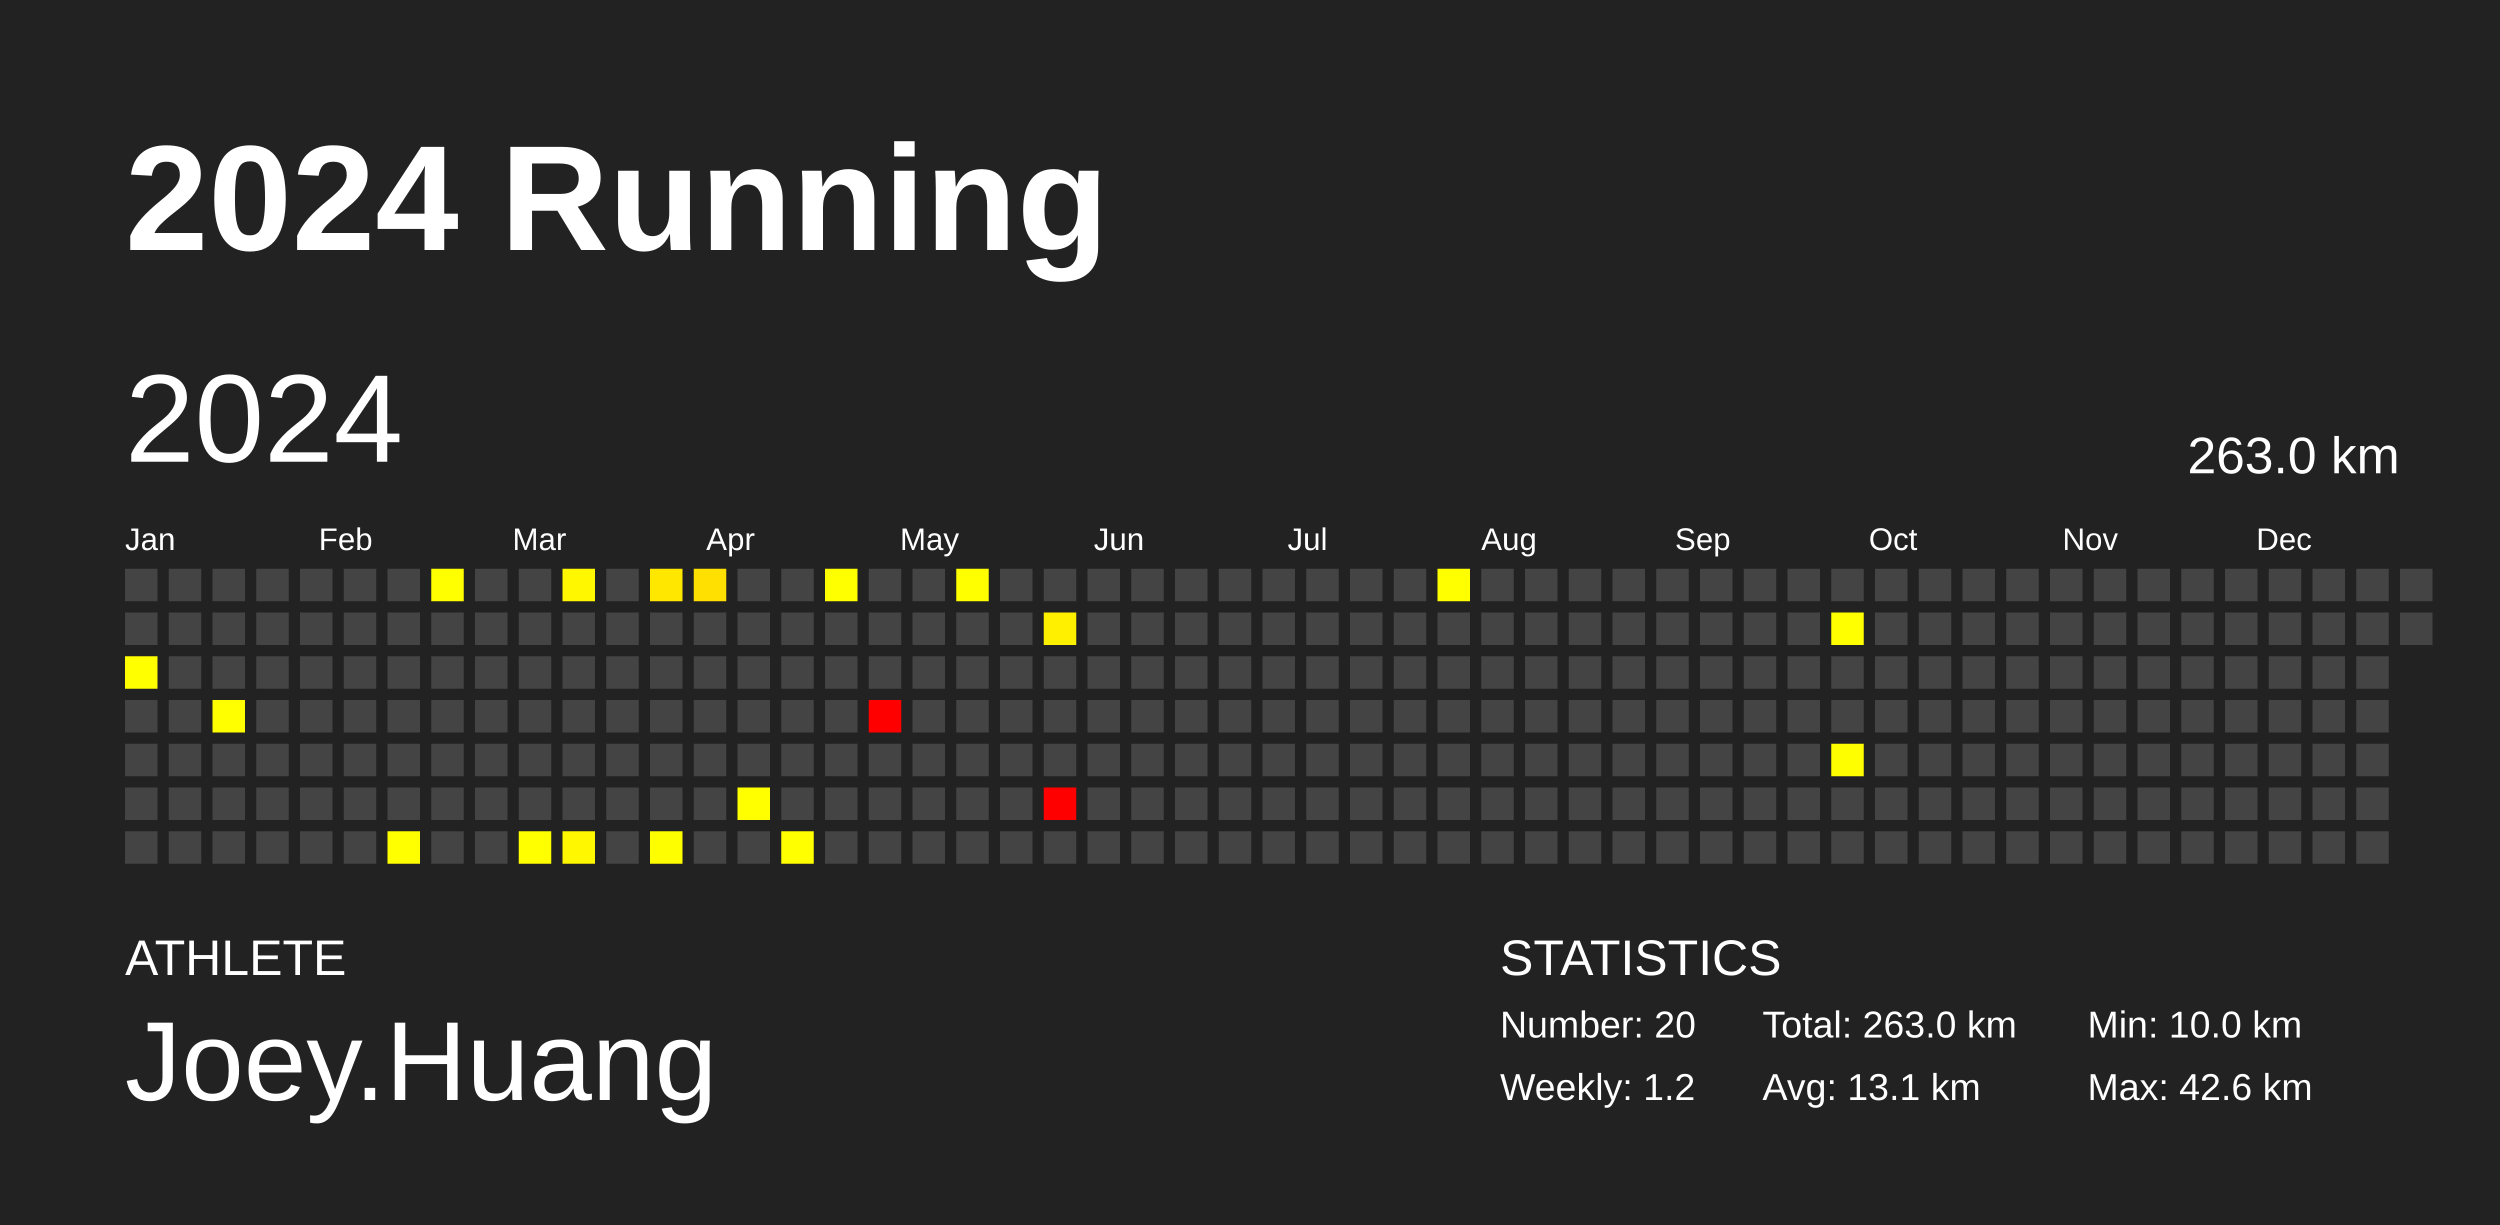
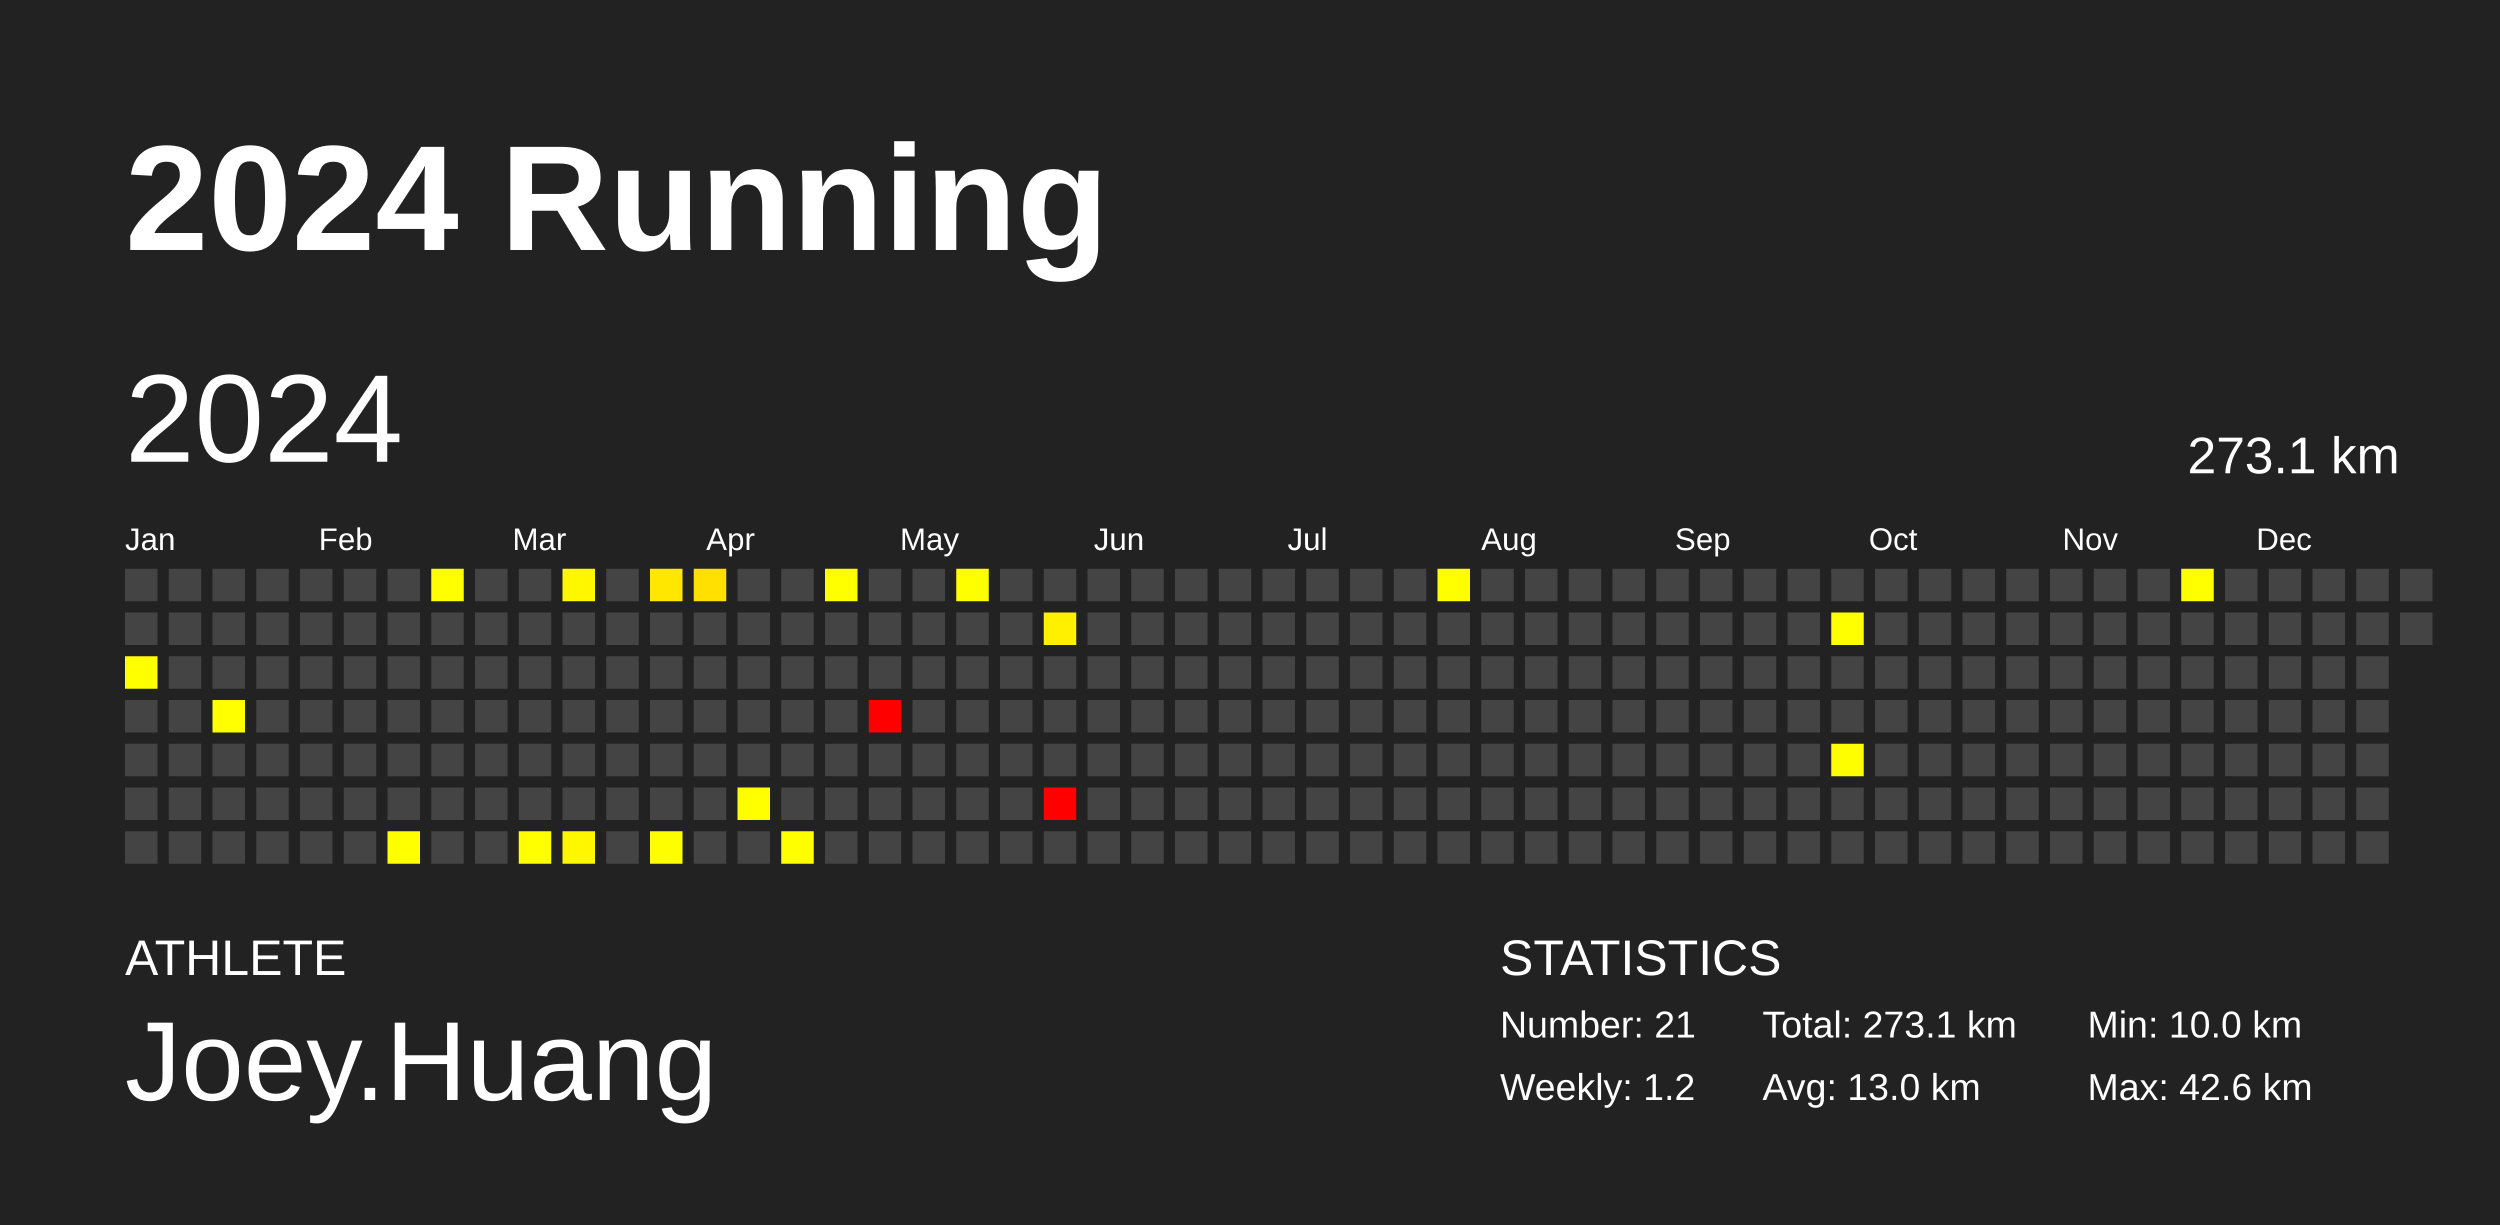
<svg xmlns="http://www.w3.org/2000/svg" baseProfile="full" height="98mm" version="1.1" viewBox="0,0,200,98" width="200mm">
  <defs />
  <rect fill="#222222" height="98" width="200" x="0" y="0" />
  <text fill="#FFFFFF" style="font-size:12px; font-family:Arial; font-weight:bold;" x="10" y="20">2024 Running</text>
  <text fill="#FFFFFF" style="font-size:4px; font-family:Arial" x="10" y="78">ATHLETE</text>
  <text fill="#FFFFFF" style="font-size:9px; font-family:Arial" x="10" y="88">Joey.Huang</text>
  <text fill="#FFFFFF" style="font-size:4px; font-family:Arial" x="120" y="78">STATISTICS</text>
-   <text fill="#FFFFFF" style="font-size:3px; font-family:Arial" x="120" y="83">Number: 20</text>
+   <text fill="#FFFFFF" style="font-size:3px; font-family:Arial" x="120" y="83">Number: 21</text>
  <text fill="#FFFFFF" style="font-size:3px; font-family:Arial" x="120" y="88">Weekly: 1.2</text>
-   <text fill="#FFFFFF" style="font-size:3px; font-family:Arial" x="141" y="83">Total: 263.0 km</text>
-   <text fill="#FFFFFF" style="font-size:3px; font-family:Arial" x="141" y="88">Avg: 13.1 km</text>
+   <text fill="#FFFFFF" style="font-size:3px; font-family:Arial" x="141" y="83">Total: 273.1 km</text>
+   <text fill="#FFFFFF" style="font-size:3px; font-family:Arial" x="141" y="88">Avg: 13.0 km</text>
  <text fill="#FFFFFF" style="font-size:3px; font-family:Arial" x="167" y="83">Min: 10.0 km</text>
  <text fill="#FFFFFF" style="font-size:3px; font-family:Arial" x="167" y="88">Max: 42.6 km</text>
  <text dominant-baseline="hanging" fill="#FFFFFF" style="font-size:10.0px; font-family:Arial;" x="10" y="30">2024</text>
-   <text dominant-baseline="hanging" fill="#FFFFFF" style="font-size:4.125px; font-family:Arial;" x="175" y="35">263.0 km</text>
+   <text dominant-baseline="hanging" fill="#FFFFFF" style="font-size:4.125px; font-family:Arial;" x="175" y="35">273.1 km</text>
  <text fill="#FFFFFF" style="font-size:2.5px; font-family:Arial" x="10.0" y="44">Jan</text>
  <text fill="#FFFFFF" style="font-size:2.5px; font-family:Arial" x="25.5" y="44">Feb</text>
  <text fill="#FFFFFF" style="font-size:2.5px; font-family:Arial" x="41.0" y="44">Mar</text>
  <text fill="#FFFFFF" style="font-size:2.5px; font-family:Arial" x="56.5" y="44">Apr</text>
  <text fill="#FFFFFF" style="font-size:2.5px; font-family:Arial" x="72.0" y="44">May</text>
  <text fill="#FFFFFF" style="font-size:2.5px; font-family:Arial" x="87.5" y="44">Jun</text>
  <text fill="#FFFFFF" style="font-size:2.5px; font-family:Arial" x="103.0" y="44">Jul</text>
  <text fill="#FFFFFF" style="font-size:2.5px; font-family:Arial" x="118.5" y="44">Aug</text>
  <text fill="#FFFFFF" style="font-size:2.5px; font-family:Arial" x="134.0" y="44">Sep</text>
  <text fill="#FFFFFF" style="font-size:2.5px; font-family:Arial" x="149.5" y="44">Oct</text>
  <text fill="#FFFFFF" style="font-size:2.5px; font-family:Arial" x="165.0" y="44">Nov</text>
  <text fill="#FFFFFF" style="font-size:2.5px; font-family:Arial" x="180.5" y="44">Dec</text>
  <rect fill="#444444" height="2.6" width="2.6" x="10.0" y="45.5" />
  <rect fill="#444444" height="2.6" width="2.6" x="10.0" y="49.0" />
  <rect fill="#ffff00" height="2.6" width="2.6" x="10.0" y="52.5" />
  <rect fill="#444444" height="2.6" width="2.6" x="10.0" y="56.0" />
  <rect fill="#444444" height="2.6" width="2.6" x="10.0" y="59.5" />
  <rect fill="#444444" height="2.6" width="2.6" x="10.0" y="63.0" />
  <rect fill="#444444" height="2.6" width="2.6" x="10.0" y="66.5" />
  <rect fill="#444444" height="2.6" width="2.6" x="13.5" y="45.5" />
  <rect fill="#444444" height="2.6" width="2.6" x="13.5" y="49.0" />
  <rect fill="#444444" height="2.6" width="2.6" x="13.5" y="52.5" />
  <rect fill="#444444" height="2.6" width="2.6" x="13.5" y="56.0" />
  <rect fill="#444444" height="2.6" width="2.6" x="13.5" y="59.5" />
  <rect fill="#444444" height="2.6" width="2.6" x="13.5" y="63.0" />
  <rect fill="#444444" height="2.6" width="2.6" x="13.5" y="66.5" />
  <rect fill="#444444" height="2.6" width="2.6" x="17.0" y="45.5" />
  <rect fill="#444444" height="2.6" width="2.6" x="17.0" y="49.0" />
  <rect fill="#444444" height="2.6" width="2.6" x="17.0" y="52.5" />
  <rect fill="#ffff00" height="2.6" width="2.6" x="17.0" y="56.0" />
  <rect fill="#444444" height="2.6" width="2.6" x="17.0" y="59.5" />
  <rect fill="#444444" height="2.6" width="2.6" x="17.0" y="63.0" />
  <rect fill="#444444" height="2.6" width="2.6" x="17.0" y="66.5" />
  <rect fill="#444444" height="2.6" width="2.6" x="20.5" y="45.5" />
  <rect fill="#444444" height="2.6" width="2.6" x="20.5" y="49.0" />
  <rect fill="#444444" height="2.6" width="2.6" x="20.5" y="52.5" />
  <rect fill="#444444" height="2.6" width="2.6" x="20.5" y="56.0" />
  <rect fill="#444444" height="2.6" width="2.6" x="20.5" y="59.5" />
  <rect fill="#444444" height="2.6" width="2.6" x="20.5" y="63.0" />
  <rect fill="#444444" height="2.6" width="2.6" x="20.5" y="66.5" />
  <rect fill="#444444" height="2.6" width="2.6" x="24.0" y="45.5" />
  <rect fill="#444444" height="2.6" width="2.6" x="24.0" y="49.0" />
  <rect fill="#444444" height="2.6" width="2.6" x="24.0" y="52.5" />
  <rect fill="#444444" height="2.6" width="2.6" x="24.0" y="56.0" />
  <rect fill="#444444" height="2.6" width="2.6" x="24.0" y="59.5" />
  <rect fill="#444444" height="2.6" width="2.6" x="24.0" y="63.0" />
  <rect fill="#444444" height="2.6" width="2.6" x="24.0" y="66.5" />
  <rect fill="#444444" height="2.6" width="2.6" x="27.5" y="45.5" />
  <rect fill="#444444" height="2.6" width="2.6" x="27.5" y="49.0" />
  <rect fill="#444444" height="2.6" width="2.6" x="27.5" y="52.5" />
  <rect fill="#444444" height="2.6" width="2.6" x="27.5" y="56.0" />
  <rect fill="#444444" height="2.6" width="2.6" x="27.5" y="59.5" />
  <rect fill="#444444" height="2.6" width="2.6" x="27.5" y="63.0" />
  <rect fill="#444444" height="2.6" width="2.6" x="27.5" y="66.5" />
  <rect fill="#444444" height="2.6" width="2.6" x="31.0" y="45.5" />
  <rect fill="#444444" height="2.6" width="2.6" x="31.0" y="49.0" />
  <rect fill="#444444" height="2.6" width="2.6" x="31.0" y="52.5" />
  <rect fill="#444444" height="2.6" width="2.6" x="31.0" y="56.0" />
  <rect fill="#444444" height="2.6" width="2.6" x="31.0" y="59.5" />
  <rect fill="#444444" height="2.6" width="2.6" x="31.0" y="63.0" />
  <rect fill="#ffff00" height="2.6" width="2.6" x="31.0" y="66.5" />
  <rect fill="#ffff00" height="2.6" width="2.6" x="34.5" y="45.5" />
  <rect fill="#444444" height="2.6" width="2.6" x="34.5" y="49.0" />
  <rect fill="#444444" height="2.6" width="2.6" x="34.5" y="52.5" />
  <rect fill="#444444" height="2.6" width="2.6" x="34.5" y="56.0" />
  <rect fill="#444444" height="2.6" width="2.6" x="34.5" y="59.5" />
  <rect fill="#444444" height="2.6" width="2.6" x="34.5" y="63.0" />
  <rect fill="#444444" height="2.6" width="2.6" x="34.5" y="66.5" />
  <rect fill="#444444" height="2.6" width="2.6" x="38.0" y="45.5" />
  <rect fill="#444444" height="2.6" width="2.6" x="38.0" y="49.0" />
  <rect fill="#444444" height="2.6" width="2.6" x="38.0" y="52.5" />
  <rect fill="#444444" height="2.6" width="2.6" x="38.0" y="56.0" />
  <rect fill="#444444" height="2.6" width="2.6" x="38.0" y="59.5" />
  <rect fill="#444444" height="2.6" width="2.6" x="38.0" y="63.0" />
  <rect fill="#444444" height="2.6" width="2.6" x="38.0" y="66.5" />
  <rect fill="#444444" height="2.6" width="2.6" x="41.5" y="45.5" />
  <rect fill="#444444" height="2.6" width="2.6" x="41.5" y="49.0" />
  <rect fill="#444444" height="2.6" width="2.6" x="41.5" y="52.5" />
  <rect fill="#444444" height="2.6" width="2.6" x="41.5" y="56.0" />
  <rect fill="#444444" height="2.6" width="2.6" x="41.5" y="59.5" />
  <rect fill="#444444" height="2.6" width="2.6" x="41.5" y="63.0" />
  <rect fill="#ffff00" height="2.6" width="2.6" x="41.5" y="66.5" />
  <rect fill="#fff700" height="2.6" width="2.6" x="45.0" y="45.5" />
  <rect fill="#444444" height="2.6" width="2.6" x="45.0" y="49.0" />
  <rect fill="#444444" height="2.6" width="2.6" x="45.0" y="52.5" />
  <rect fill="#444444" height="2.6" width="2.6" x="45.0" y="56.0" />
  <rect fill="#444444" height="2.6" width="2.6" x="45.0" y="59.5" />
  <rect fill="#444444" height="2.6" width="2.6" x="45.0" y="63.0" />
  <rect fill="#fff700" height="2.6" width="2.6" x="45.0" y="66.5" />
  <rect fill="#444444" height="2.6" width="2.6" x="48.5" y="45.5" />
  <rect fill="#444444" height="2.6" width="2.6" x="48.5" y="49.0" />
  <rect fill="#444444" height="2.6" width="2.6" x="48.5" y="52.5" />
  <rect fill="#444444" height="2.6" width="2.6" x="48.5" y="56.0" />
  <rect fill="#444444" height="2.6" width="2.6" x="48.5" y="59.5" />
  <rect fill="#444444" height="2.6" width="2.6" x="48.5" y="63.0" />
  <rect fill="#444444" height="2.6" width="2.6" x="48.5" y="66.5" />
  <rect fill="#ffe700" height="2.6" width="2.6" x="52.0" y="45.5" />
  <rect fill="#444444" height="2.6" width="2.6" x="52.0" y="49.0" />
  <rect fill="#444444" height="2.6" width="2.6" x="52.0" y="52.5" />
  <rect fill="#444444" height="2.6" width="2.6" x="52.0" y="56.0" />
  <rect fill="#444444" height="2.6" width="2.6" x="52.0" y="59.5" />
  <rect fill="#444444" height="2.6" width="2.6" x="52.0" y="63.0" />
  <rect fill="#fffe00" height="2.6" width="2.6" x="52.0" y="66.5" />
  <rect fill="#ffe000" height="2.6" width="2.6" x="55.5" y="45.5" />
  <rect fill="#444444" height="2.6" width="2.6" x="55.5" y="49.0" />
  <rect fill="#444444" height="2.6" width="2.6" x="55.5" y="52.5" />
  <rect fill="#444444" height="2.6" width="2.6" x="55.5" y="56.0" />
  <rect fill="#444444" height="2.6" width="2.6" x="55.5" y="59.5" />
  <rect fill="#444444" height="2.6" width="2.6" x="55.5" y="63.0" />
  <rect fill="#444444" height="2.6" width="2.6" x="55.5" y="66.5" />
  <rect fill="#444444" height="2.6" width="2.6" x="59.0" y="45.5" />
  <rect fill="#444444" height="2.6" width="2.6" x="59.0" y="49.0" />
  <rect fill="#444444" height="2.6" width="2.6" x="59.0" y="52.5" />
  <rect fill="#444444" height="2.6" width="2.6" x="59.0" y="56.0" />
  <rect fill="#444444" height="2.6" width="2.6" x="59.0" y="59.5" />
  <rect fill="#ffff00" height="2.6" width="2.6" x="59.0" y="63.0" />
  <rect fill="#444444" height="2.6" width="2.6" x="59.0" y="66.5" />
  <rect fill="#444444" height="2.6" width="2.6" x="62.5" y="45.5" />
  <rect fill="#444444" height="2.6" width="2.6" x="62.5" y="49.0" />
  <rect fill="#444444" height="2.6" width="2.6" x="62.5" y="52.5" />
  <rect fill="#444444" height="2.6" width="2.6" x="62.5" y="56.0" />
  <rect fill="#444444" height="2.6" width="2.6" x="62.5" y="59.5" />
  <rect fill="#444444" height="2.6" width="2.6" x="62.5" y="63.0" />
  <rect fill="#ffff00" height="2.6" width="2.6" x="62.5" y="66.5" />
  <rect fill="#ffff00" height="2.6" width="2.6" x="66.0" y="45.5" />
  <rect fill="#444444" height="2.6" width="2.6" x="66.0" y="49.0" />
  <rect fill="#444444" height="2.6" width="2.6" x="66.0" y="52.5" />
  <rect fill="#444444" height="2.6" width="2.6" x="66.0" y="56.0" />
  <rect fill="#444444" height="2.6" width="2.6" x="66.0" y="59.5" />
  <rect fill="#444444" height="2.6" width="2.6" x="66.0" y="63.0" />
  <rect fill="#444444" height="2.6" width="2.6" x="66.0" y="66.5" />
  <rect fill="#444444" height="2.6" width="2.6" x="69.5" y="45.5" />
  <rect fill="#444444" height="2.6" width="2.6" x="69.5" y="49.0" />
  <rect fill="#444444" height="2.6" width="2.6" x="69.5" y="52.5" />
  <rect fill="red" height="2.6" width="2.6" x="69.5" y="56.0" />
  <rect fill="#444444" height="2.6" width="2.6" x="69.5" y="59.5" />
  <rect fill="#444444" height="2.6" width="2.6" x="69.5" y="63.0" />
  <rect fill="#444444" height="2.6" width="2.6" x="69.5" y="66.5" />
  <rect fill="#444444" height="2.6" width="2.6" x="73.0" y="45.5" />
  <rect fill="#444444" height="2.6" width="2.6" x="73.0" y="49.0" />
  <rect fill="#444444" height="2.6" width="2.6" x="73.0" y="52.5" />
  <rect fill="#444444" height="2.6" width="2.6" x="73.0" y="56.0" />
  <rect fill="#444444" height="2.6" width="2.6" x="73.0" y="59.5" />
  <rect fill="#444444" height="2.6" width="2.6" x="73.0" y="63.0" />
  <rect fill="#444444" height="2.6" width="2.6" x="73.0" y="66.5" />
  <rect fill="#ffff00" height="2.6" width="2.6" x="76.5" y="45.5" />
  <rect fill="#444444" height="2.6" width="2.6" x="76.5" y="49.0" />
  <rect fill="#444444" height="2.6" width="2.6" x="76.5" y="52.5" />
  <rect fill="#444444" height="2.6" width="2.6" x="76.5" y="56.0" />
  <rect fill="#444444" height="2.6" width="2.6" x="76.5" y="59.5" />
  <rect fill="#444444" height="2.6" width="2.6" x="76.5" y="63.0" />
  <rect fill="#444444" height="2.6" width="2.6" x="76.5" y="66.5" />
  <rect fill="#444444" height="2.6" width="2.6" x="80.0" y="45.5" />
  <rect fill="#444444" height="2.6" width="2.6" x="80.0" y="49.0" />
  <rect fill="#444444" height="2.6" width="2.6" x="80.0" y="52.5" />
  <rect fill="#444444" height="2.6" width="2.6" x="80.0" y="56.0" />
  <rect fill="#444444" height="2.6" width="2.6" x="80.0" y="59.5" />
  <rect fill="#444444" height="2.6" width="2.6" x="80.0" y="63.0" />
  <rect fill="#444444" height="2.6" width="2.6" x="80.0" y="66.5" />
  <rect fill="#444444" height="2.6" width="2.6" x="83.5" y="45.5" />
  <rect fill="#fff000" height="2.6" width="2.6" x="83.5" y="49.0" />
  <rect fill="#444444" height="2.6" width="2.6" x="83.5" y="52.5" />
  <rect fill="#444444" height="2.6" width="2.6" x="83.5" y="56.0" />
  <rect fill="#444444" height="2.6" width="2.6" x="83.5" y="59.5" />
  <rect fill="red" height="2.6" width="2.6" x="83.5" y="63.0" />
  <rect fill="#444444" height="2.6" width="2.6" x="83.5" y="66.5" />
  <rect fill="#444444" height="2.6" width="2.6" x="87.0" y="45.5" />
  <rect fill="#444444" height="2.6" width="2.6" x="87.0" y="49.0" />
  <rect fill="#444444" height="2.6" width="2.6" x="87.0" y="52.5" />
  <rect fill="#444444" height="2.6" width="2.6" x="87.0" y="56.0" />
  <rect fill="#444444" height="2.6" width="2.6" x="87.0" y="59.5" />
  <rect fill="#444444" height="2.6" width="2.6" x="87.0" y="63.0" />
  <rect fill="#444444" height="2.6" width="2.6" x="87.0" y="66.5" />
  <rect fill="#444444" height="2.6" width="2.6" x="90.5" y="45.5" />
  <rect fill="#444444" height="2.6" width="2.6" x="90.5" y="49.0" />
  <rect fill="#444444" height="2.6" width="2.6" x="90.5" y="52.5" />
  <rect fill="#444444" height="2.6" width="2.6" x="90.5" y="56.0" />
  <rect fill="#444444" height="2.6" width="2.6" x="90.5" y="59.5" />
  <rect fill="#444444" height="2.6" width="2.6" x="90.5" y="63.0" />
  <rect fill="#444444" height="2.6" width="2.6" x="90.5" y="66.5" />
  <rect fill="#444444" height="2.6" width="2.6" x="94.0" y="45.5" />
  <rect fill="#444444" height="2.6" width="2.6" x="94.0" y="49.0" />
  <rect fill="#444444" height="2.6" width="2.6" x="94.0" y="52.5" />
  <rect fill="#444444" height="2.6" width="2.6" x="94.0" y="56.0" />
  <rect fill="#444444" height="2.6" width="2.6" x="94.0" y="59.5" />
  <rect fill="#444444" height="2.6" width="2.6" x="94.0" y="63.0" />
  <rect fill="#444444" height="2.6" width="2.6" x="94.0" y="66.5" />
  <rect fill="#444444" height="2.6" width="2.6" x="97.5" y="45.5" />
  <rect fill="#444444" height="2.6" width="2.6" x="97.5" y="49.0" />
  <rect fill="#444444" height="2.6" width="2.6" x="97.5" y="52.5" />
  <rect fill="#444444" height="2.6" width="2.6" x="97.5" y="56.0" />
  <rect fill="#444444" height="2.6" width="2.6" x="97.5" y="59.5" />
  <rect fill="#444444" height="2.6" width="2.6" x="97.5" y="63.0" />
  <rect fill="#444444" height="2.6" width="2.6" x="97.5" y="66.5" />
  <rect fill="#444444" height="2.6" width="2.6" x="101.0" y="45.5" />
  <rect fill="#444444" height="2.6" width="2.6" x="101.0" y="49.0" />
  <rect fill="#444444" height="2.6" width="2.6" x="101.0" y="52.5" />
  <rect fill="#444444" height="2.6" width="2.6" x="101.0" y="56.0" />
  <rect fill="#444444" height="2.6" width="2.6" x="101.0" y="59.5" />
  <rect fill="#444444" height="2.6" width="2.6" x="101.0" y="63.0" />
  <rect fill="#444444" height="2.6" width="2.6" x="101.0" y="66.5" />
  <rect fill="#444444" height="2.6" width="2.6" x="104.5" y="45.5" />
  <rect fill="#444444" height="2.6" width="2.6" x="104.5" y="49.0" />
  <rect fill="#444444" height="2.6" width="2.6" x="104.5" y="52.5" />
  <rect fill="#444444" height="2.6" width="2.6" x="104.5" y="56.0" />
  <rect fill="#444444" height="2.6" width="2.6" x="104.5" y="59.5" />
  <rect fill="#444444" height="2.6" width="2.6" x="104.5" y="63.0" />
  <rect fill="#444444" height="2.6" width="2.6" x="104.5" y="66.5" />
  <rect fill="#444444" height="2.6" width="2.6" x="108.0" y="45.5" />
  <rect fill="#444444" height="2.6" width="2.6" x="108.0" y="49.0" />
  <rect fill="#444444" height="2.6" width="2.6" x="108.0" y="52.5" />
  <rect fill="#444444" height="2.6" width="2.6" x="108.0" y="56.0" />
  <rect fill="#444444" height="2.6" width="2.6" x="108.0" y="59.5" />
  <rect fill="#444444" height="2.6" width="2.6" x="108.0" y="63.0" />
  <rect fill="#444444" height="2.6" width="2.6" x="108.0" y="66.5" />
  <rect fill="#444444" height="2.6" width="2.6" x="111.5" y="45.5" />
  <rect fill="#444444" height="2.6" width="2.6" x="111.5" y="49.0" />
  <rect fill="#444444" height="2.6" width="2.6" x="111.5" y="52.5" />
  <rect fill="#444444" height="2.6" width="2.6" x="111.5" y="56.0" />
  <rect fill="#444444" height="2.6" width="2.6" x="111.5" y="59.5" />
  <rect fill="#444444" height="2.6" width="2.6" x="111.5" y="63.0" />
  <rect fill="#444444" height="2.6" width="2.6" x="111.5" y="66.5" />
  <rect fill="#ffff00" height="2.6" width="2.6" x="115.0" y="45.5" />
  <rect fill="#444444" height="2.6" width="2.6" x="115.0" y="49.0" />
  <rect fill="#444444" height="2.6" width="2.6" x="115.0" y="52.5" />
  <rect fill="#444444" height="2.6" width="2.6" x="115.0" y="56.0" />
  <rect fill="#444444" height="2.6" width="2.6" x="115.0" y="59.5" />
  <rect fill="#444444" height="2.6" width="2.6" x="115.0" y="63.0" />
  <rect fill="#444444" height="2.6" width="2.6" x="115.0" y="66.5" />
  <rect fill="#444444" height="2.6" width="2.6" x="118.5" y="45.5" />
  <rect fill="#444444" height="2.6" width="2.6" x="118.5" y="49.0" />
  <rect fill="#444444" height="2.6" width="2.6" x="118.5" y="52.5" />
  <rect fill="#444444" height="2.6" width="2.6" x="118.5" y="56.0" />
  <rect fill="#444444" height="2.6" width="2.6" x="118.5" y="59.5" />
  <rect fill="#444444" height="2.6" width="2.6" x="118.5" y="63.0" />
  <rect fill="#444444" height="2.6" width="2.6" x="118.5" y="66.5" />
  <rect fill="#444444" height="2.6" width="2.6" x="122.0" y="45.5" />
  <rect fill="#444444" height="2.6" width="2.6" x="122.0" y="49.0" />
  <rect fill="#444444" height="2.6" width="2.6" x="122.0" y="52.5" />
  <rect fill="#444444" height="2.6" width="2.6" x="122.0" y="56.0" />
  <rect fill="#444444" height="2.6" width="2.6" x="122.0" y="59.5" />
  <rect fill="#444444" height="2.6" width="2.6" x="122.0" y="63.0" />
  <rect fill="#444444" height="2.6" width="2.6" x="122.0" y="66.5" />
  <rect fill="#444444" height="2.6" width="2.6" x="125.5" y="45.5" />
  <rect fill="#444444" height="2.6" width="2.6" x="125.5" y="49.0" />
  <rect fill="#444444" height="2.6" width="2.6" x="125.5" y="52.5" />
  <rect fill="#444444" height="2.6" width="2.6" x="125.5" y="56.0" />
  <rect fill="#444444" height="2.6" width="2.6" x="125.5" y="59.5" />
  <rect fill="#444444" height="2.6" width="2.6" x="125.5" y="63.0" />
  <rect fill="#444444" height="2.6" width="2.6" x="125.5" y="66.5" />
  <rect fill="#444444" height="2.6" width="2.6" x="129.0" y="45.5" />
  <rect fill="#444444" height="2.6" width="2.6" x="129.0" y="49.0" />
  <rect fill="#444444" height="2.6" width="2.6" x="129.0" y="52.5" />
  <rect fill="#444444" height="2.6" width="2.6" x="129.0" y="56.0" />
  <rect fill="#444444" height="2.6" width="2.6" x="129.0" y="59.5" />
  <rect fill="#444444" height="2.6" width="2.6" x="129.0" y="63.0" />
  <rect fill="#444444" height="2.6" width="2.6" x="129.0" y="66.5" />
  <rect fill="#444444" height="2.6" width="2.6" x="132.5" y="45.5" />
  <rect fill="#444444" height="2.6" width="2.6" x="132.5" y="49.0" />
  <rect fill="#444444" height="2.6" width="2.6" x="132.5" y="52.5" />
  <rect fill="#444444" height="2.6" width="2.6" x="132.5" y="56.0" />
  <rect fill="#444444" height="2.6" width="2.6" x="132.5" y="59.5" />
  <rect fill="#444444" height="2.6" width="2.6" x="132.5" y="63.0" />
  <rect fill="#444444" height="2.6" width="2.6" x="132.5" y="66.5" />
  <rect fill="#444444" height="2.6" width="2.6" x="136.0" y="45.5" />
  <rect fill="#444444" height="2.6" width="2.6" x="136.0" y="49.0" />
  <rect fill="#444444" height="2.6" width="2.6" x="136.0" y="52.5" />
  <rect fill="#444444" height="2.6" width="2.6" x="136.0" y="56.0" />
  <rect fill="#444444" height="2.6" width="2.6" x="136.0" y="59.5" />
  <rect fill="#444444" height="2.6" width="2.6" x="136.0" y="63.0" />
  <rect fill="#444444" height="2.6" width="2.6" x="136.0" y="66.5" />
  <rect fill="#444444" height="2.6" width="2.6" x="139.5" y="45.5" />
  <rect fill="#444444" height="2.6" width="2.6" x="139.5" y="49.0" />
  <rect fill="#444444" height="2.6" width="2.6" x="139.5" y="52.5" />
  <rect fill="#444444" height="2.6" width="2.6" x="139.5" y="56.0" />
  <rect fill="#444444" height="2.6" width="2.6" x="139.5" y="59.5" />
  <rect fill="#444444" height="2.6" width="2.6" x="139.5" y="63.0" />
  <rect fill="#444444" height="2.6" width="2.6" x="139.5" y="66.5" />
  <rect fill="#444444" height="2.6" width="2.6" x="143.0" y="45.5" />
  <rect fill="#444444" height="2.6" width="2.6" x="143.0" y="49.0" />
  <rect fill="#444444" height="2.6" width="2.6" x="143.0" y="52.5" />
  <rect fill="#444444" height="2.6" width="2.6" x="143.0" y="56.0" />
  <rect fill="#444444" height="2.6" width="2.6" x="143.0" y="59.5" />
  <rect fill="#444444" height="2.6" width="2.6" x="143.0" y="63.0" />
  <rect fill="#444444" height="2.6" width="2.6" x="143.0" y="66.5" />
  <rect fill="#444444" height="2.6" width="2.6" x="146.5" y="45.5" />
  <rect fill="#ffff00" height="2.6" width="2.6" x="146.5" y="49.0" />
  <rect fill="#444444" height="2.6" width="2.6" x="146.5" y="52.5" />
  <rect fill="#444444" height="2.6" width="2.6" x="146.5" y="56.0" />
  <rect fill="#fffe00" height="2.6" width="2.6" x="146.5" y="59.5" />
  <rect fill="#444444" height="2.6" width="2.6" x="146.5" y="63.0" />
  <rect fill="#444444" height="2.6" width="2.6" x="146.5" y="66.5" />
  <rect fill="#444444" height="2.6" width="2.6" x="150.0" y="45.5" />
  <rect fill="#444444" height="2.6" width="2.6" x="150.0" y="49.0" />
  <rect fill="#444444" height="2.6" width="2.6" x="150.0" y="52.5" />
  <rect fill="#444444" height="2.6" width="2.6" x="150.0" y="56.0" />
  <rect fill="#444444" height="2.6" width="2.6" x="150.0" y="59.5" />
  <rect fill="#444444" height="2.6" width="2.6" x="150.0" y="63.0" />
  <rect fill="#444444" height="2.6" width="2.6" x="150.0" y="66.5" />
  <rect fill="#444444" height="2.6" width="2.6" x="153.5" y="45.5" />
  <rect fill="#444444" height="2.6" width="2.6" x="153.5" y="49.0" />
  <rect fill="#444444" height="2.6" width="2.6" x="153.5" y="52.5" />
  <rect fill="#444444" height="2.6" width="2.6" x="153.5" y="56.0" />
  <rect fill="#444444" height="2.6" width="2.6" x="153.5" y="59.5" />
  <rect fill="#444444" height="2.6" width="2.6" x="153.5" y="63.0" />
  <rect fill="#444444" height="2.6" width="2.6" x="153.5" y="66.5" />
  <rect fill="#444444" height="2.6" width="2.6" x="157.0" y="45.5" />
  <rect fill="#444444" height="2.6" width="2.6" x="157.0" y="49.0" />
  <rect fill="#444444" height="2.6" width="2.6" x="157.0" y="52.5" />
  <rect fill="#444444" height="2.6" width="2.6" x="157.0" y="56.0" />
  <rect fill="#444444" height="2.6" width="2.6" x="157.0" y="59.5" />
  <rect fill="#444444" height="2.6" width="2.6" x="157.0" y="63.0" />
  <rect fill="#444444" height="2.6" width="2.6" x="157.0" y="66.5" />
  <rect fill="#444444" height="2.6" width="2.6" x="160.5" y="45.5" />
  <rect fill="#444444" height="2.6" width="2.6" x="160.5" y="49.0" />
  <rect fill="#444444" height="2.6" width="2.6" x="160.5" y="52.5" />
  <rect fill="#444444" height="2.6" width="2.6" x="160.5" y="56.0" />
  <rect fill="#444444" height="2.6" width="2.6" x="160.5" y="59.5" />
  <rect fill="#444444" height="2.6" width="2.6" x="160.5" y="63.0" />
  <rect fill="#444444" height="2.6" width="2.6" x="160.5" y="66.5" />
  <rect fill="#444444" height="2.6" width="2.6" x="164.0" y="45.5" />
  <rect fill="#444444" height="2.6" width="2.6" x="164.0" y="49.0" />
  <rect fill="#444444" height="2.6" width="2.6" x="164.0" y="52.5" />
  <rect fill="#444444" height="2.6" width="2.6" x="164.0" y="56.0" />
  <rect fill="#444444" height="2.6" width="2.6" x="164.0" y="59.5" />
  <rect fill="#444444" height="2.6" width="2.6" x="164.0" y="63.0" />
  <rect fill="#444444" height="2.6" width="2.6" x="164.0" y="66.5" />
  <rect fill="#444444" height="2.6" width="2.6" x="167.5" y="45.5" />
  <rect fill="#444444" height="2.6" width="2.6" x="167.5" y="49.0" />
  <rect fill="#444444" height="2.6" width="2.6" x="167.5" y="52.5" />
  <rect fill="#444444" height="2.6" width="2.6" x="167.5" y="56.0" />
  <rect fill="#444444" height="2.6" width="2.6" x="167.5" y="59.5" />
  <rect fill="#444444" height="2.6" width="2.6" x="167.5" y="63.0" />
  <rect fill="#444444" height="2.6" width="2.6" x="167.5" y="66.5" />
  <rect fill="#444444" height="2.6" width="2.6" x="171.0" y="45.5" />
  <rect fill="#444444" height="2.6" width="2.6" x="171.0" y="49.0" />
  <rect fill="#444444" height="2.6" width="2.6" x="171.0" y="52.5" />
  <rect fill="#444444" height="2.6" width="2.6" x="171.0" y="56.0" />
  <rect fill="#444444" height="2.6" width="2.6" x="171.0" y="59.5" />
  <rect fill="#444444" height="2.6" width="2.6" x="171.0" y="63.0" />
  <rect fill="#444444" height="2.6" width="2.6" x="171.0" y="66.5" />
-   <rect fill="#444444" height="2.6" width="2.6" x="174.5" y="45.5" />
+   <rect fill="#ffff00" height="2.6" width="2.6" x="174.5" y="45.5" />
  <rect fill="#444444" height="2.6" width="2.6" x="174.5" y="49.0" />
  <rect fill="#444444" height="2.6" width="2.6" x="174.5" y="52.5" />
  <rect fill="#444444" height="2.6" width="2.6" x="174.5" y="56.0" />
  <rect fill="#444444" height="2.6" width="2.6" x="174.5" y="59.5" />
  <rect fill="#444444" height="2.6" width="2.6" x="174.5" y="63.0" />
  <rect fill="#444444" height="2.6" width="2.6" x="174.5" y="66.5" />
  <rect fill="#444444" height="2.6" width="2.6" x="178.0" y="45.5" />
  <rect fill="#444444" height="2.6" width="2.6" x="178.0" y="49.0" />
  <rect fill="#444444" height="2.6" width="2.6" x="178.0" y="52.5" />
  <rect fill="#444444" height="2.6" width="2.6" x="178.0" y="56.0" />
  <rect fill="#444444" height="2.6" width="2.6" x="178.0" y="59.5" />
  <rect fill="#444444" height="2.6" width="2.6" x="178.0" y="63.0" />
  <rect fill="#444444" height="2.6" width="2.6" x="178.0" y="66.5" />
  <rect fill="#444444" height="2.6" width="2.6" x="181.5" y="45.5" />
  <rect fill="#444444" height="2.6" width="2.6" x="181.5" y="49.0" />
  <rect fill="#444444" height="2.6" width="2.6" x="181.5" y="52.5" />
  <rect fill="#444444" height="2.6" width="2.6" x="181.5" y="56.0" />
  <rect fill="#444444" height="2.6" width="2.6" x="181.5" y="59.5" />
  <rect fill="#444444" height="2.6" width="2.6" x="181.5" y="63.0" />
  <rect fill="#444444" height="2.6" width="2.6" x="181.5" y="66.5" />
  <rect fill="#444444" height="2.6" width="2.6" x="185.0" y="45.5" />
  <rect fill="#444444" height="2.6" width="2.6" x="185.0" y="49.0" />
  <rect fill="#444444" height="2.6" width="2.6" x="185.0" y="52.5" />
  <rect fill="#444444" height="2.6" width="2.6" x="185.0" y="56.0" />
  <rect fill="#444444" height="2.6" width="2.6" x="185.0" y="59.5" />
  <rect fill="#444444" height="2.6" width="2.6" x="185.0" y="63.0" />
  <rect fill="#444444" height="2.6" width="2.6" x="185.0" y="66.5" />
  <rect fill="#444444" height="2.6" width="2.6" x="188.5" y="45.5" />
  <rect fill="#444444" height="2.6" width="2.6" x="188.5" y="49.0" />
  <rect fill="#444444" height="2.6" width="2.6" x="188.5" y="52.5" />
  <rect fill="#444444" height="2.6" width="2.6" x="188.5" y="56.0" />
  <rect fill="#444444" height="2.6" width="2.6" x="188.5" y="59.5" />
  <rect fill="#444444" height="2.6" width="2.6" x="188.5" y="63.0" />
  <rect fill="#444444" height="2.6" width="2.6" x="188.5" y="66.5" />
  <rect fill="#444444" height="2.6" width="2.6" x="192.0" y="45.5" />
  <rect fill="#444444" height="2.6" width="2.6" x="192.0" y="49.0" />
</svg>
